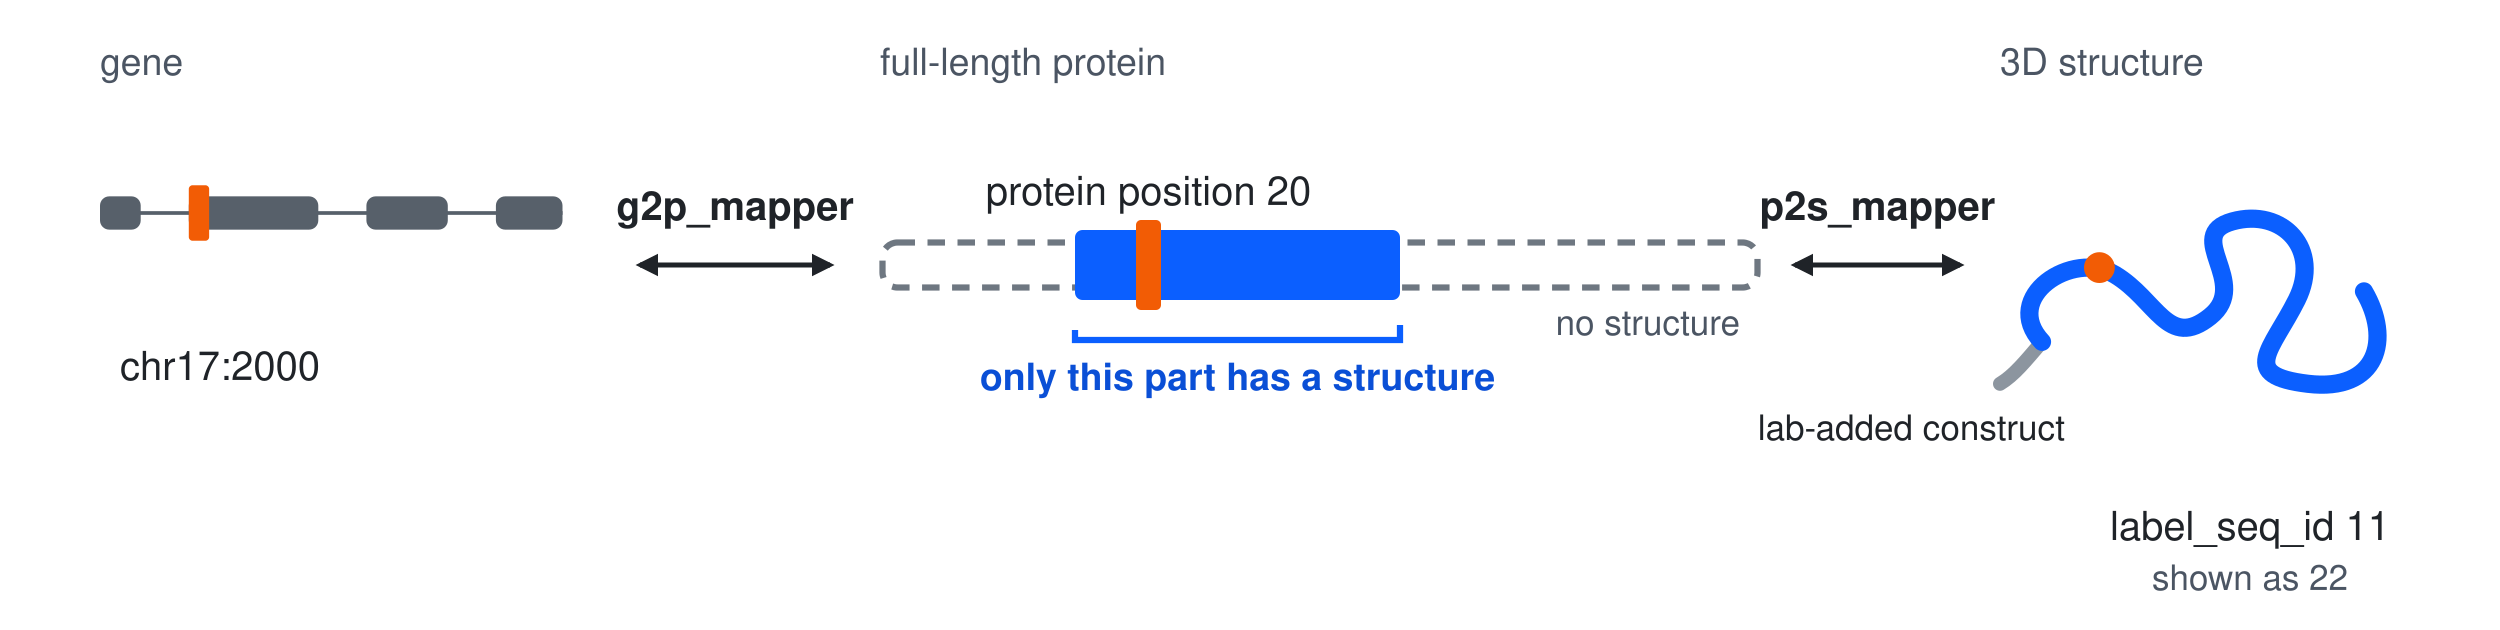
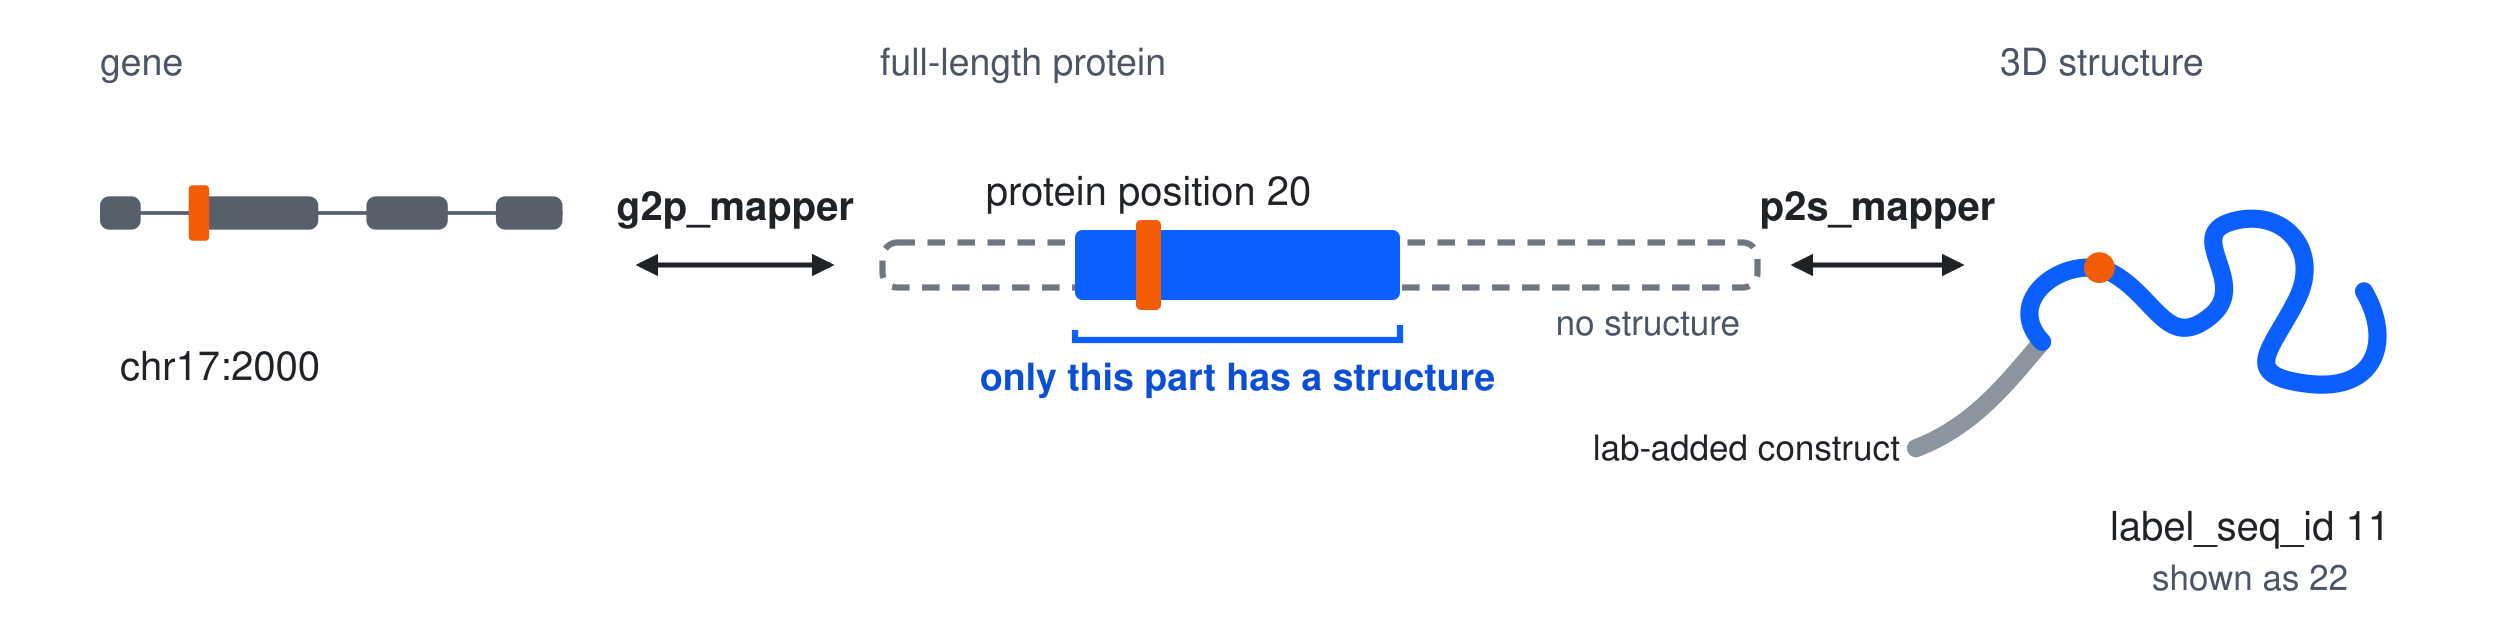
<svg xmlns="http://www.w3.org/2000/svg" width="1000" height="252" viewBox="0 0 1000 252" role="img" aria-label="A gene maps to a full-length protein, only part of which has a 3D structure; p2s_mapper maps that part to the structure" font-family="-apple-system, BlinkMacSystemFont, 'Segoe UI', Helvetica, Arial, sans-serif">
  <defs>
    <marker id="head" viewBox="0 0 10 10" refX="8" refY="5" markerWidth="9" markerHeight="9" orient="auto-start-reverse" markerUnits="userSpaceOnUse">
      <path d="M0,0 L10,5 L0,10 z" fill="#1f2328" />
    </marker>
  </defs>
  <rect width="1000" height="252" fill="#ffffff" />
  <text x="40" y="30" fill="#4b5563" font-size="15" text-anchor="start">gene</text>
  <g transform="translate(40,26) scale(0.74) translate(-40,0)">
    <line x1="40" y1="80" x2="290" y2="80" stroke="#57606a" stroke-width="2" />
    <rect x="40" y="71" width="22" height="18" rx="5" fill="#57606a" />
    <rect x="88" y="71" width="70" height="18" rx="5" fill="#57606a" />
    <rect x="184" y="71" width="44" height="18" rx="5" fill="#57606a" />
    <rect x="254" y="71" width="36" height="18" rx="5" fill="#57606a" />
    <rect x="88" y="65" width="11" height="30" rx="2" fill="#f25c05" />
  </g>
  <text x="88" y="152" fill="#1f2328" font-size="16" text-anchor="middle">chr17:2000</text>
  <line x1="256" y1="106" x2="332" y2="106" stroke="#1f2328" stroke-width="2" marker-start="url(#head)" marker-end="url(#head)" />
  <text x="294" y="88" fill="#1f2328" font-size="16" text-anchor="middle" font-weight="600">g2p_mapper</text>
  <text x="352" y="30" fill="#4b5563" font-size="15" text-anchor="start">full-length protein</text>
  <rect x="353" y="97" width="350" height="18" rx="6" fill="none" stroke="#6e7781" stroke-width="2.5" stroke-dasharray="7 5" />
  <rect x="430" y="92" width="130" height="28" rx="3" fill="#0b5fff" />
  <rect x="454.4" y="88" width="10" height="36" rx="2" fill="#f25c05" />
  <text x="459.4" y="82" fill="#1f2328" font-size="16" text-anchor="middle">protein position 20</text>
  <path d="M430 132 V136 H560 V130" fill="none" stroke="#0b5fff" stroke-width="2.5" />
  <text x="495" y="156" fill="#0a4fd6" font-size="15" text-anchor="middle" font-weight="600">only this part has a structure</text>
  <text x="696" y="134" fill="#4b5563" font-size="14" text-anchor="end">no structure</text>
  <line x1="718" y1="106" x2="784" y2="106" stroke="#1f2328" stroke-width="2" marker-start="url(#head)" marker-end="url(#head)" />
  <text x="751" y="88" fill="#1f2328" font-size="16" text-anchor="middle" font-weight="600">p2s_mapper</text>
  <text x="800" y="30" fill="#4b5563" font-size="15" text-anchor="start">3D structure</text>
  <g transform="translate(632,-10) scale(0.56)">
-     <path d="M300,292 C310,286 318,276 330,262" fill="none" stroke="#8c959f" stroke-width="10" stroke-linecap="round" />
+     <path d="M240,338 C282,322 306,290 330,262" fill="none" stroke="#8c959f" stroke-width="13" stroke-linecap="round" />
    <path d="M330,262 C300,230 352,196 382,214 S420,268 450,244 S430,186 466,176 S530,196 512,232 S470,286 520,292 S580,260 560,226" fill="none" stroke="#0b5fff" stroke-width="13" stroke-linecap="round" stroke-linejoin="round" />
    <circle cx="371" cy="209" r="11" fill="#f25c05" />
  </g>
-   <text x="826" y="176" fill="#1f2328" font-size="14" text-anchor="end">lab-added construct</text>
+   <text x="760" y="184" fill="#1f2328" font-size="14" text-anchor="end">lab-added construct</text>
  <text x="900" y="216" fill="#1f2328" font-size="16" text-anchor="middle">label_seq_id 11</text>
  <text x="900" y="236" fill="#4b5563" font-size="14" text-anchor="middle">shown as 22</text>
</svg>
